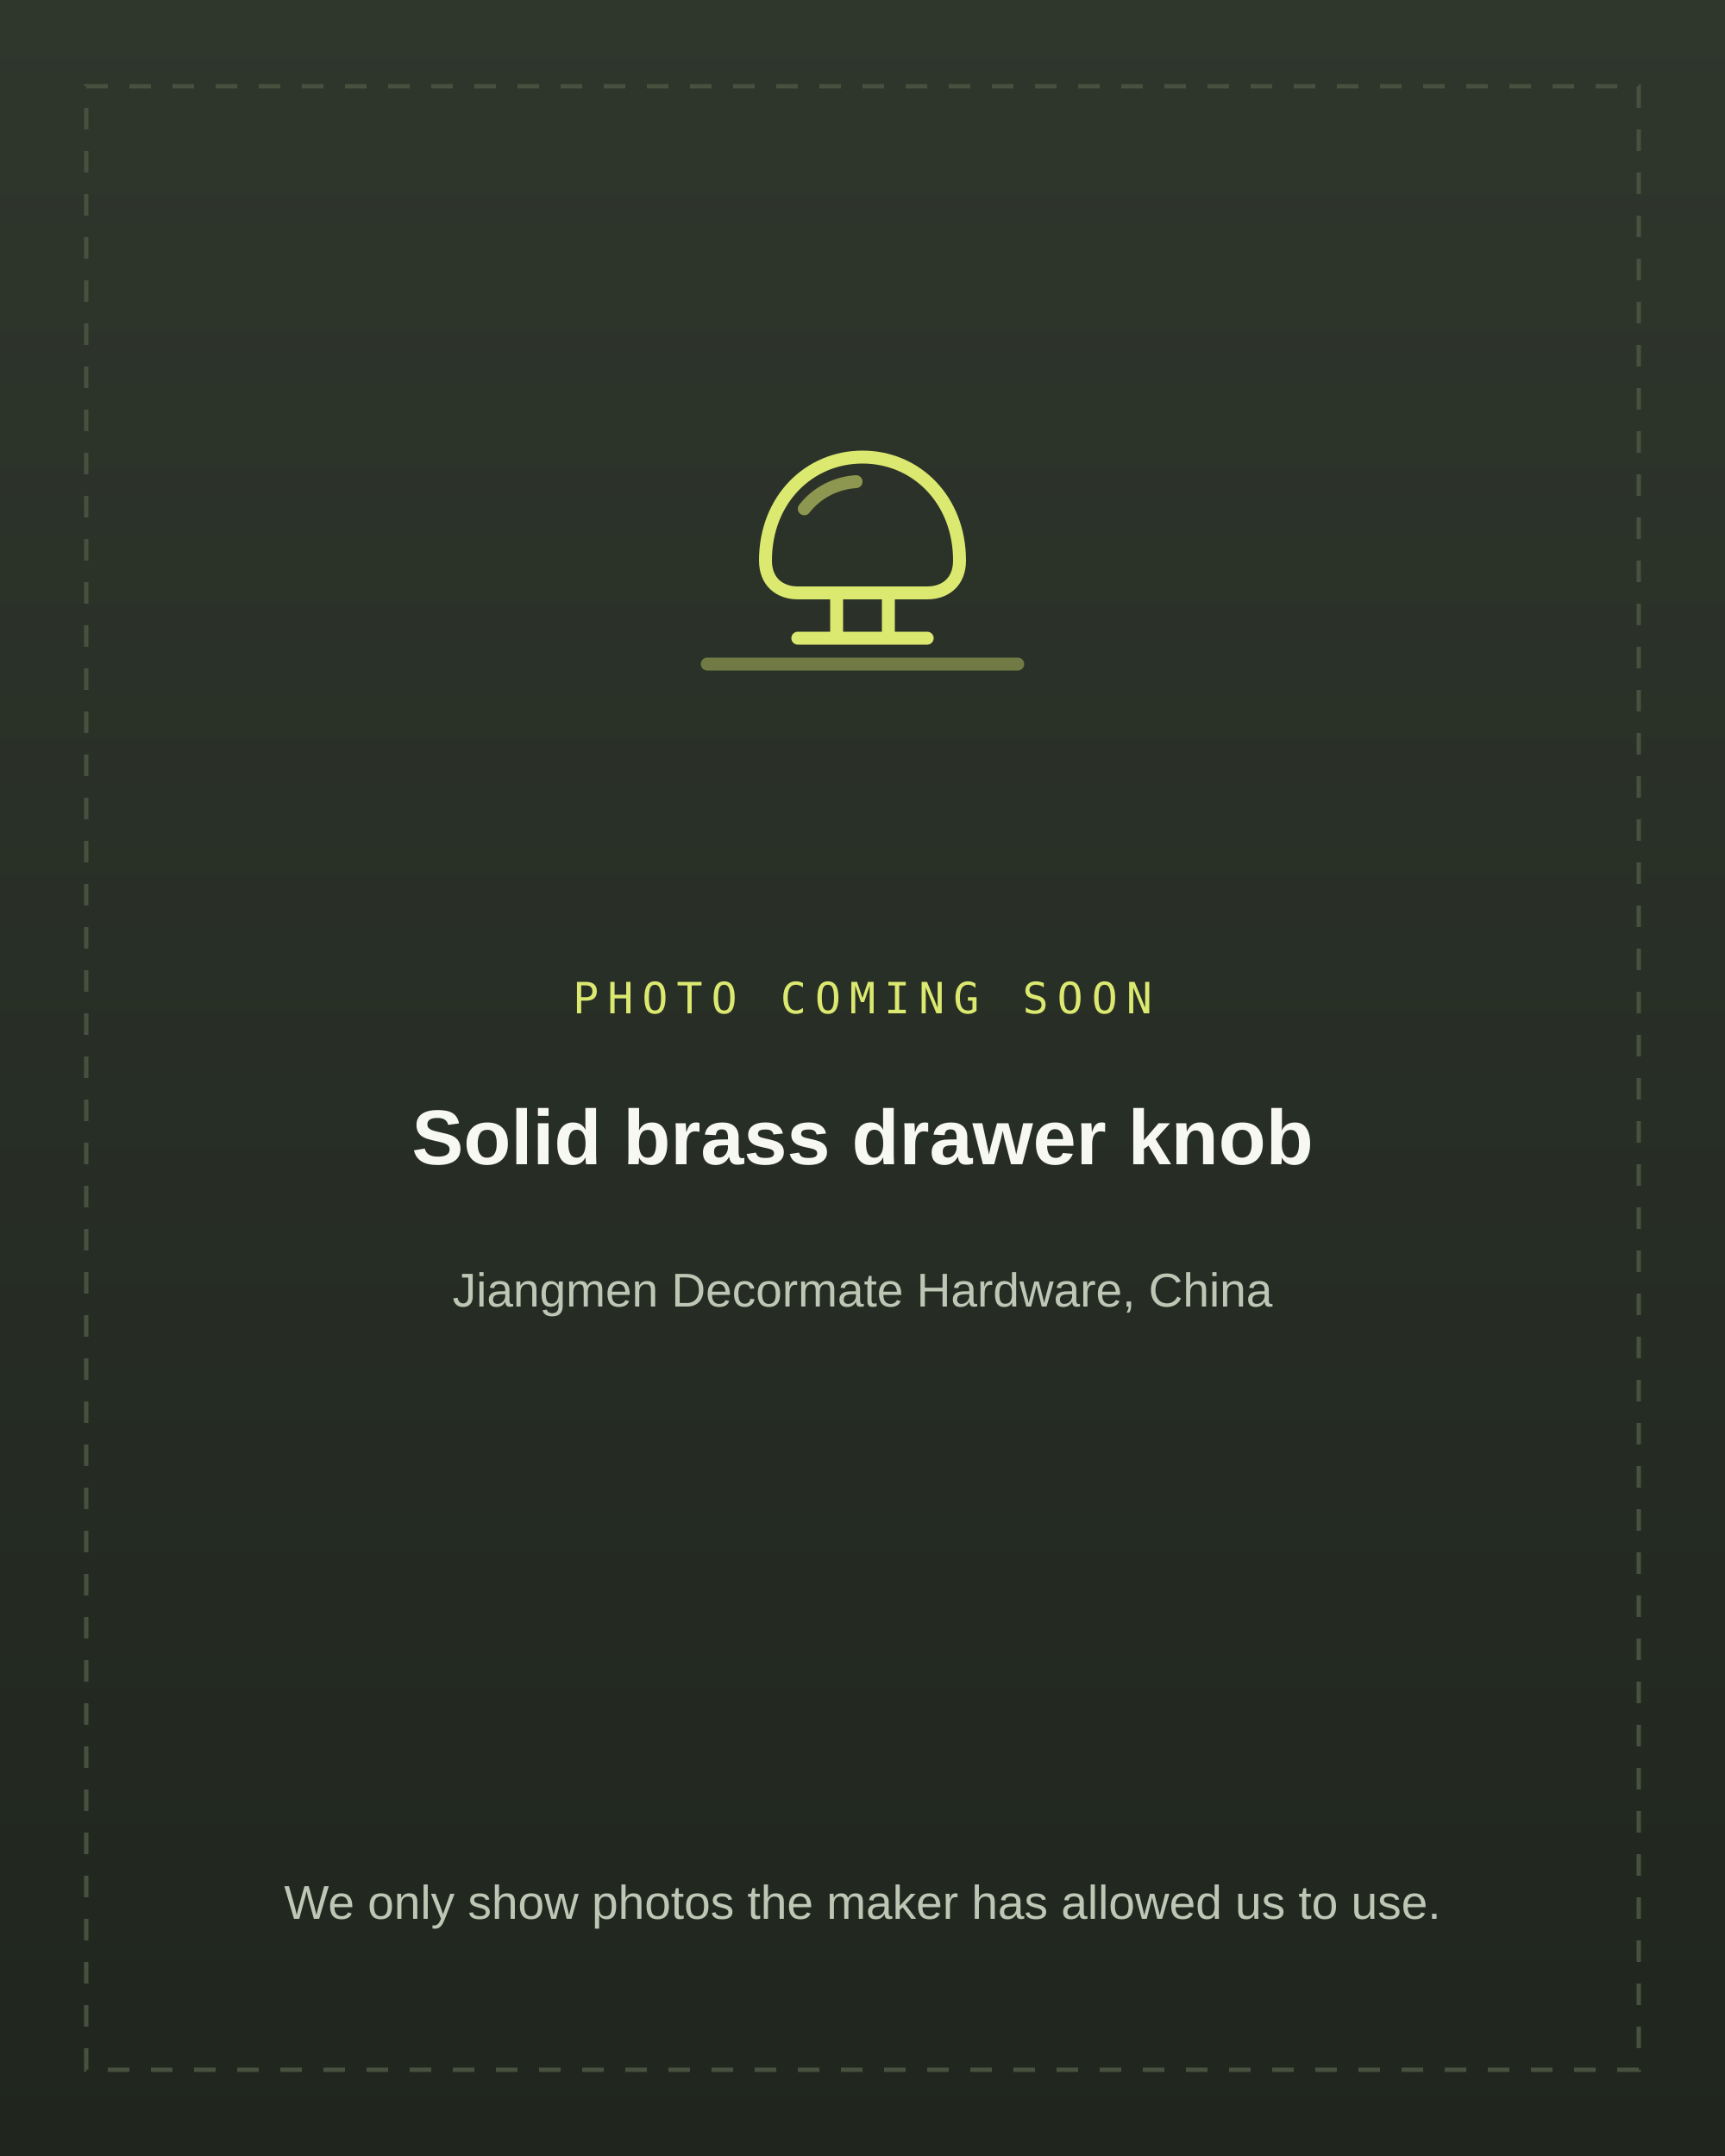
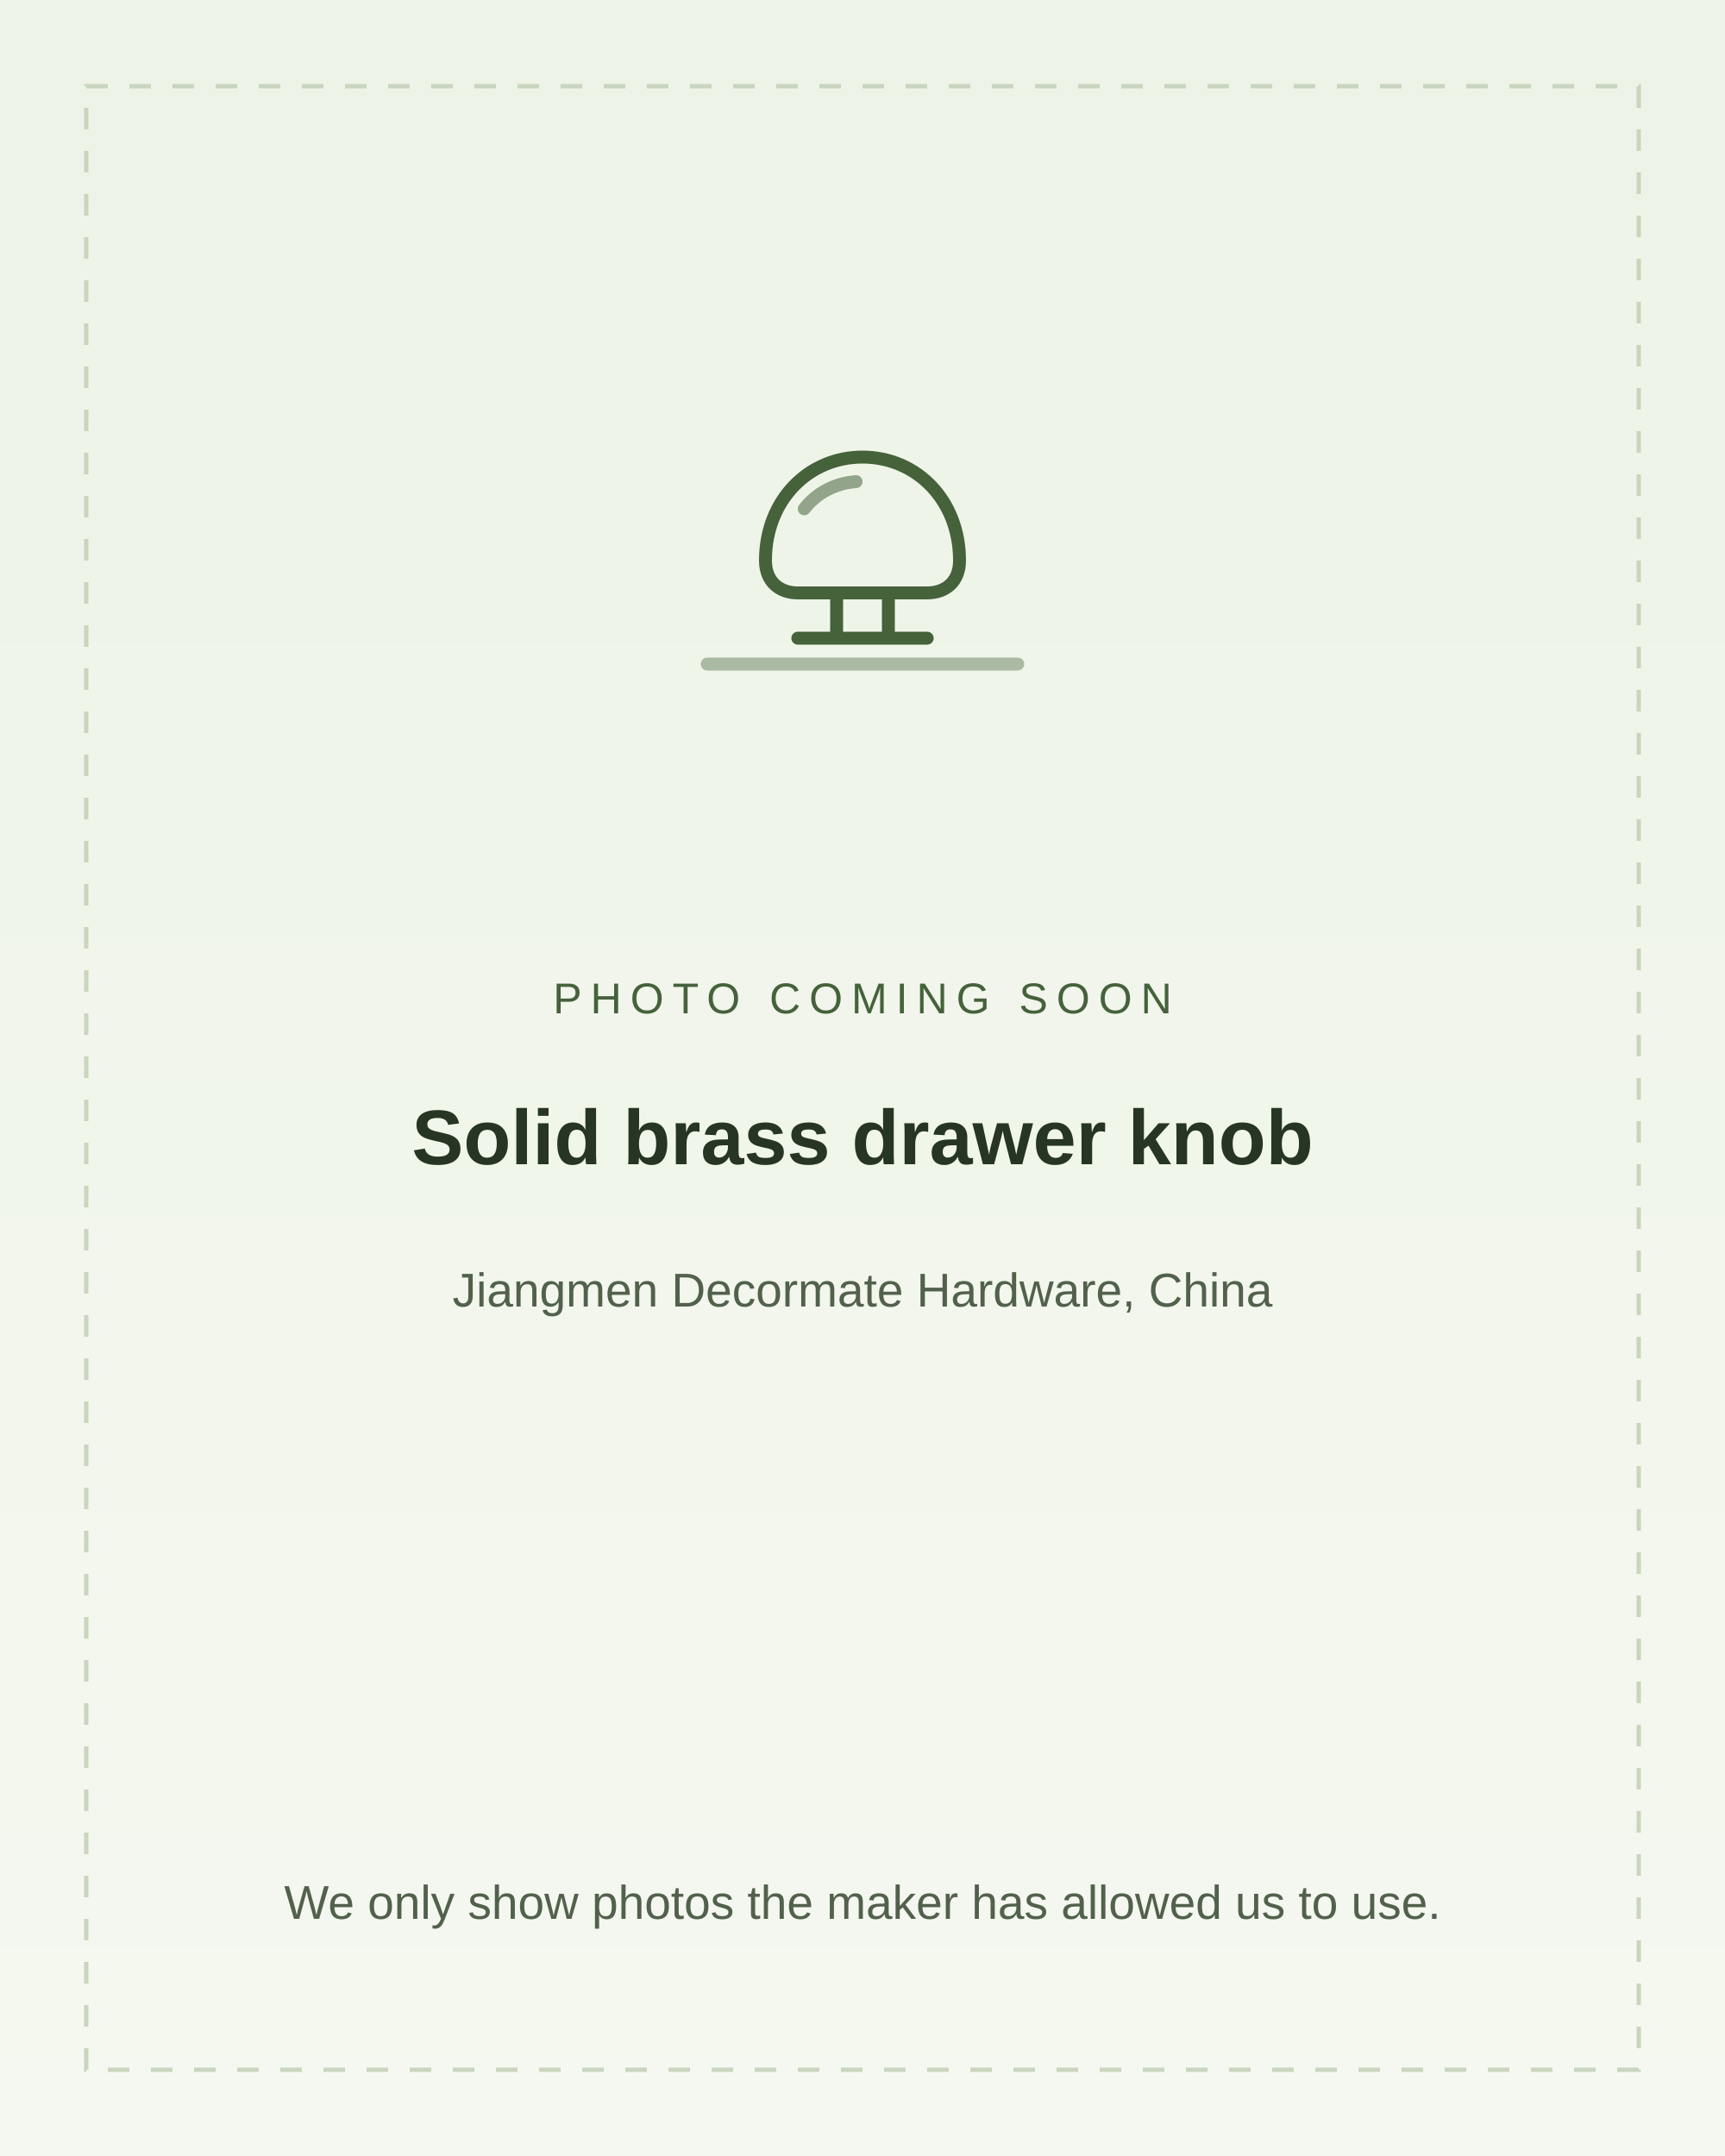
<svg xmlns="http://www.w3.org/2000/svg" viewBox="0 0 800 1000" width="800" height="1000">
  <defs>
    <linearGradient id="bg" x1="0" y1="0" x2="0" y2="1">
-       <stop offset="0" stop-color="#2f362c" />
-       <stop offset="1" stop-color="#20261e" />
+       <stop offset="0" stop-color="#edf3e6" />
+       <stop offset="1" stop-color="#f5f8f0" />
    </linearGradient>
  </defs>
  <rect width="800" height="1000" fill="url(#bg)" />
-   <rect x="40" y="40" width="720" height="920" fill="none" stroke="#48513f" stroke-width="2" stroke-dasharray="10 10" />
-   <g color="#dce970" transform="translate(304 170) scale(3)">
+   <rect x="40" y="40" width="720" height="920" fill="none" stroke="#c9d5bf" stroke-width="2" stroke-dasharray="10 10" />
+   <g color="#45623b" transform="translate(304 170) scale(3)">
    <g fill="none" stroke="currentColor" stroke-width="2" stroke-linecap="round" stroke-linejoin="round">
      <path d="M17 30c0-9.4 6.7-16 15-16s15 6.6 15 16c0 3.3-2.2 5-5 5H22c-2.8 0-5-1.7-5-5z" />
      <path d="M23 22c2-2.6 5-4 8-4.2" stroke-opacity=".55" />
      <path d="M28 35v7M36 35v7M22 42h20" />
      <path d="M8 46h48" stroke-opacity=".4" />
    </g>
  </g>
-   <text x="400" y="470" text-anchor="middle" fill="#dce970" font-family="DM Mono, Consolas, monospace" font-size="20" letter-spacing="4">PHOTO COMING SOON</text>
-   <text x="400" y="540" text-anchor="middle" fill="#f7f8f2" font-family="Manrope, Arial, sans-serif" font-size="36" font-weight="700">Solid brass drawer knob</text>
-   <text x="400" y="606" text-anchor="middle" fill="#bec7b5" font-family="Manrope, Arial, sans-serif" font-size="22">Jiangmen Decormate Hardware, China</text>
-   <text x="400" y="890" text-anchor="middle" fill="#bec7b5" font-family="Manrope, Arial, sans-serif" font-size="22">We only show photos the maker has allowed us to use.</text>
+   <text x="400" y="470" text-anchor="middle" fill="#45623b" font-family="Work Sans, Arial, sans-serif" font-size="20" letter-spacing="4">PHOTO COMING SOON</text>
+   <text x="400" y="540" text-anchor="middle" fill="#273524" font-family="Work Sans, Arial, sans-serif" font-size="36" font-weight="700">Solid brass drawer knob</text>
+   <text x="400" y="606" text-anchor="middle" fill="#52614c" font-family="Work Sans, Arial, sans-serif" font-size="22">Jiangmen Decormate Hardware, China</text>
+   <text x="400" y="890" text-anchor="middle" fill="#52614c" font-family="Work Sans, Arial, sans-serif" font-size="22">We only show photos the maker has allowed us to use.</text>
</svg>
